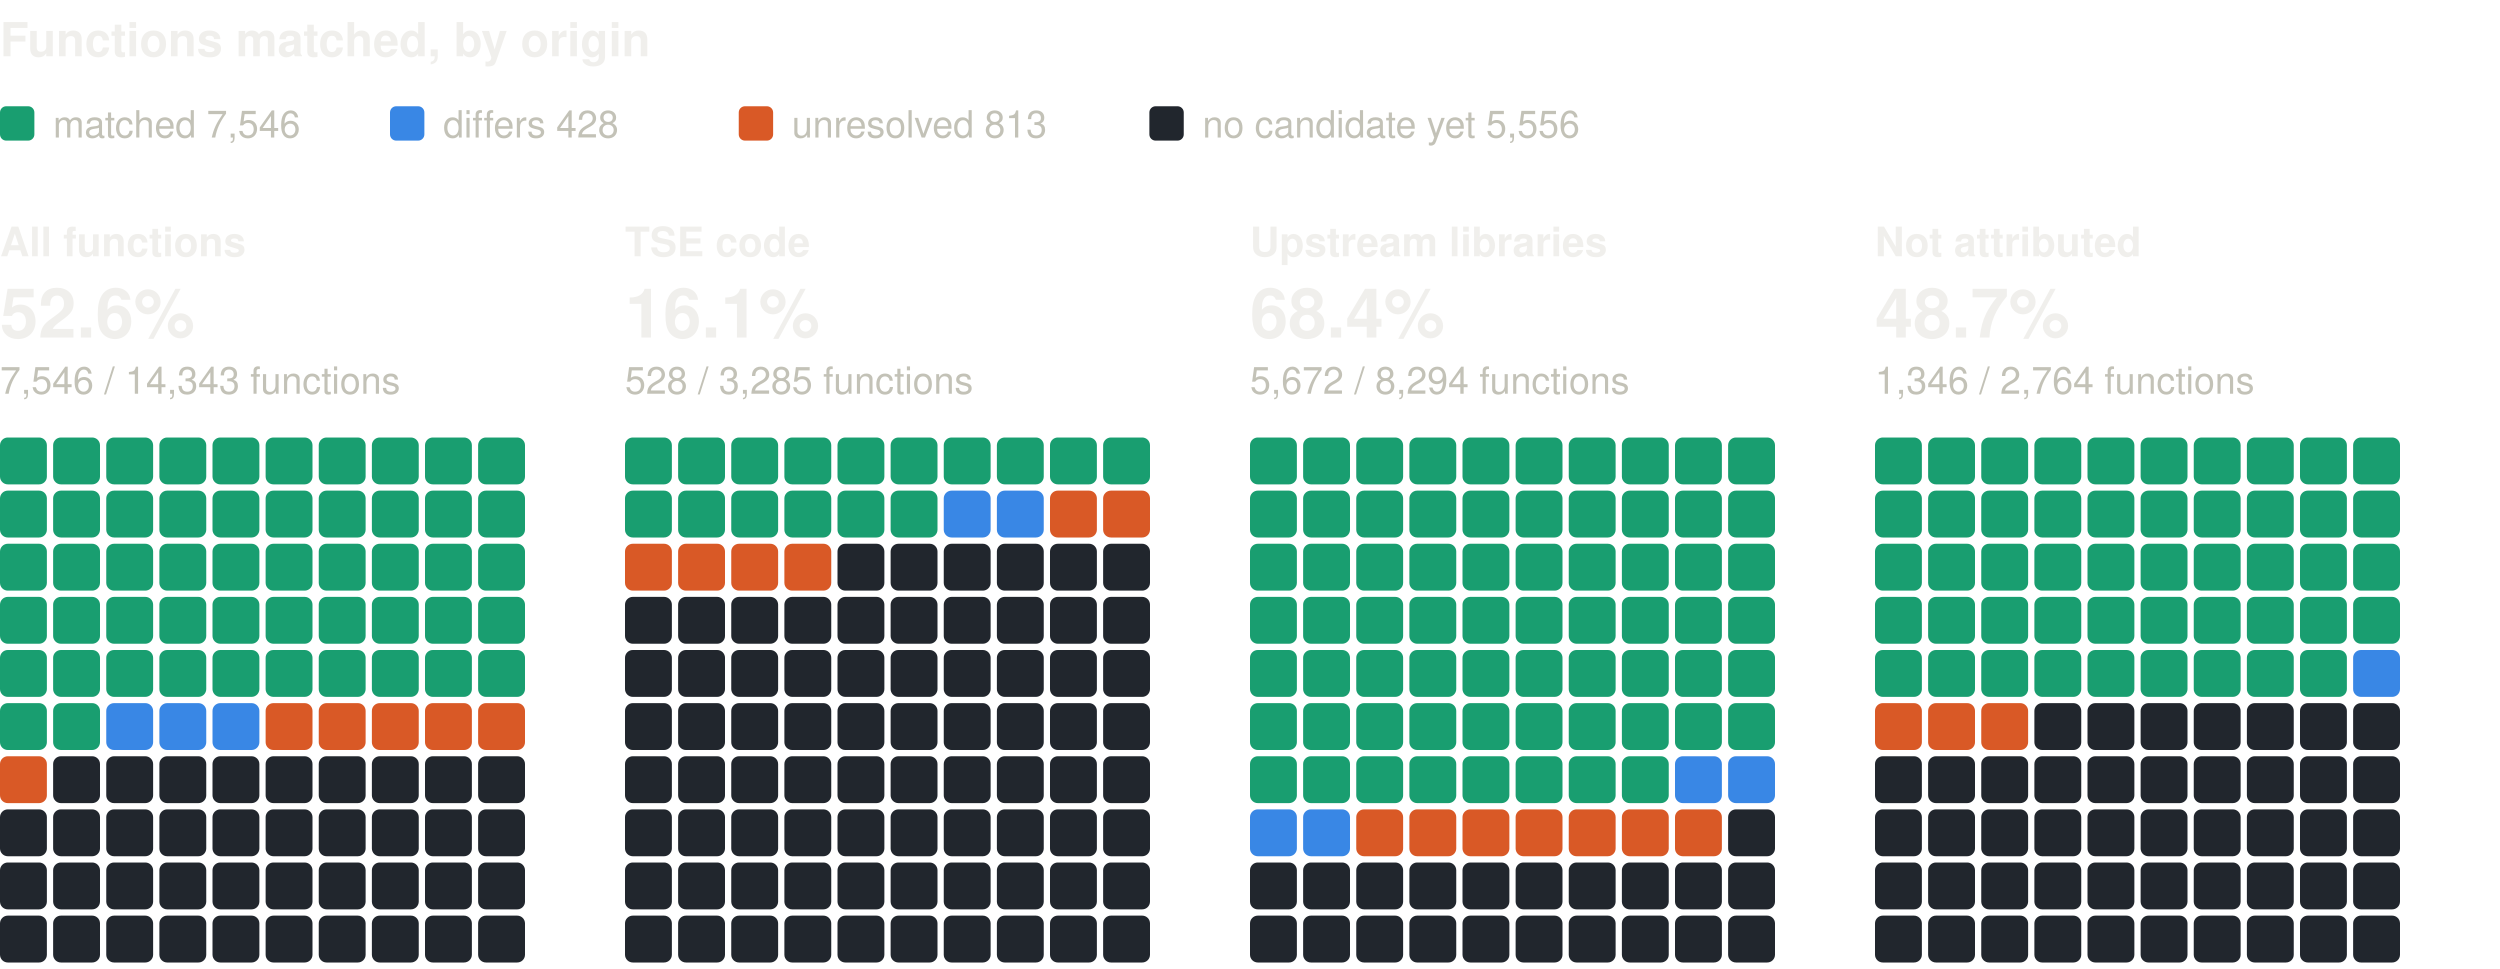
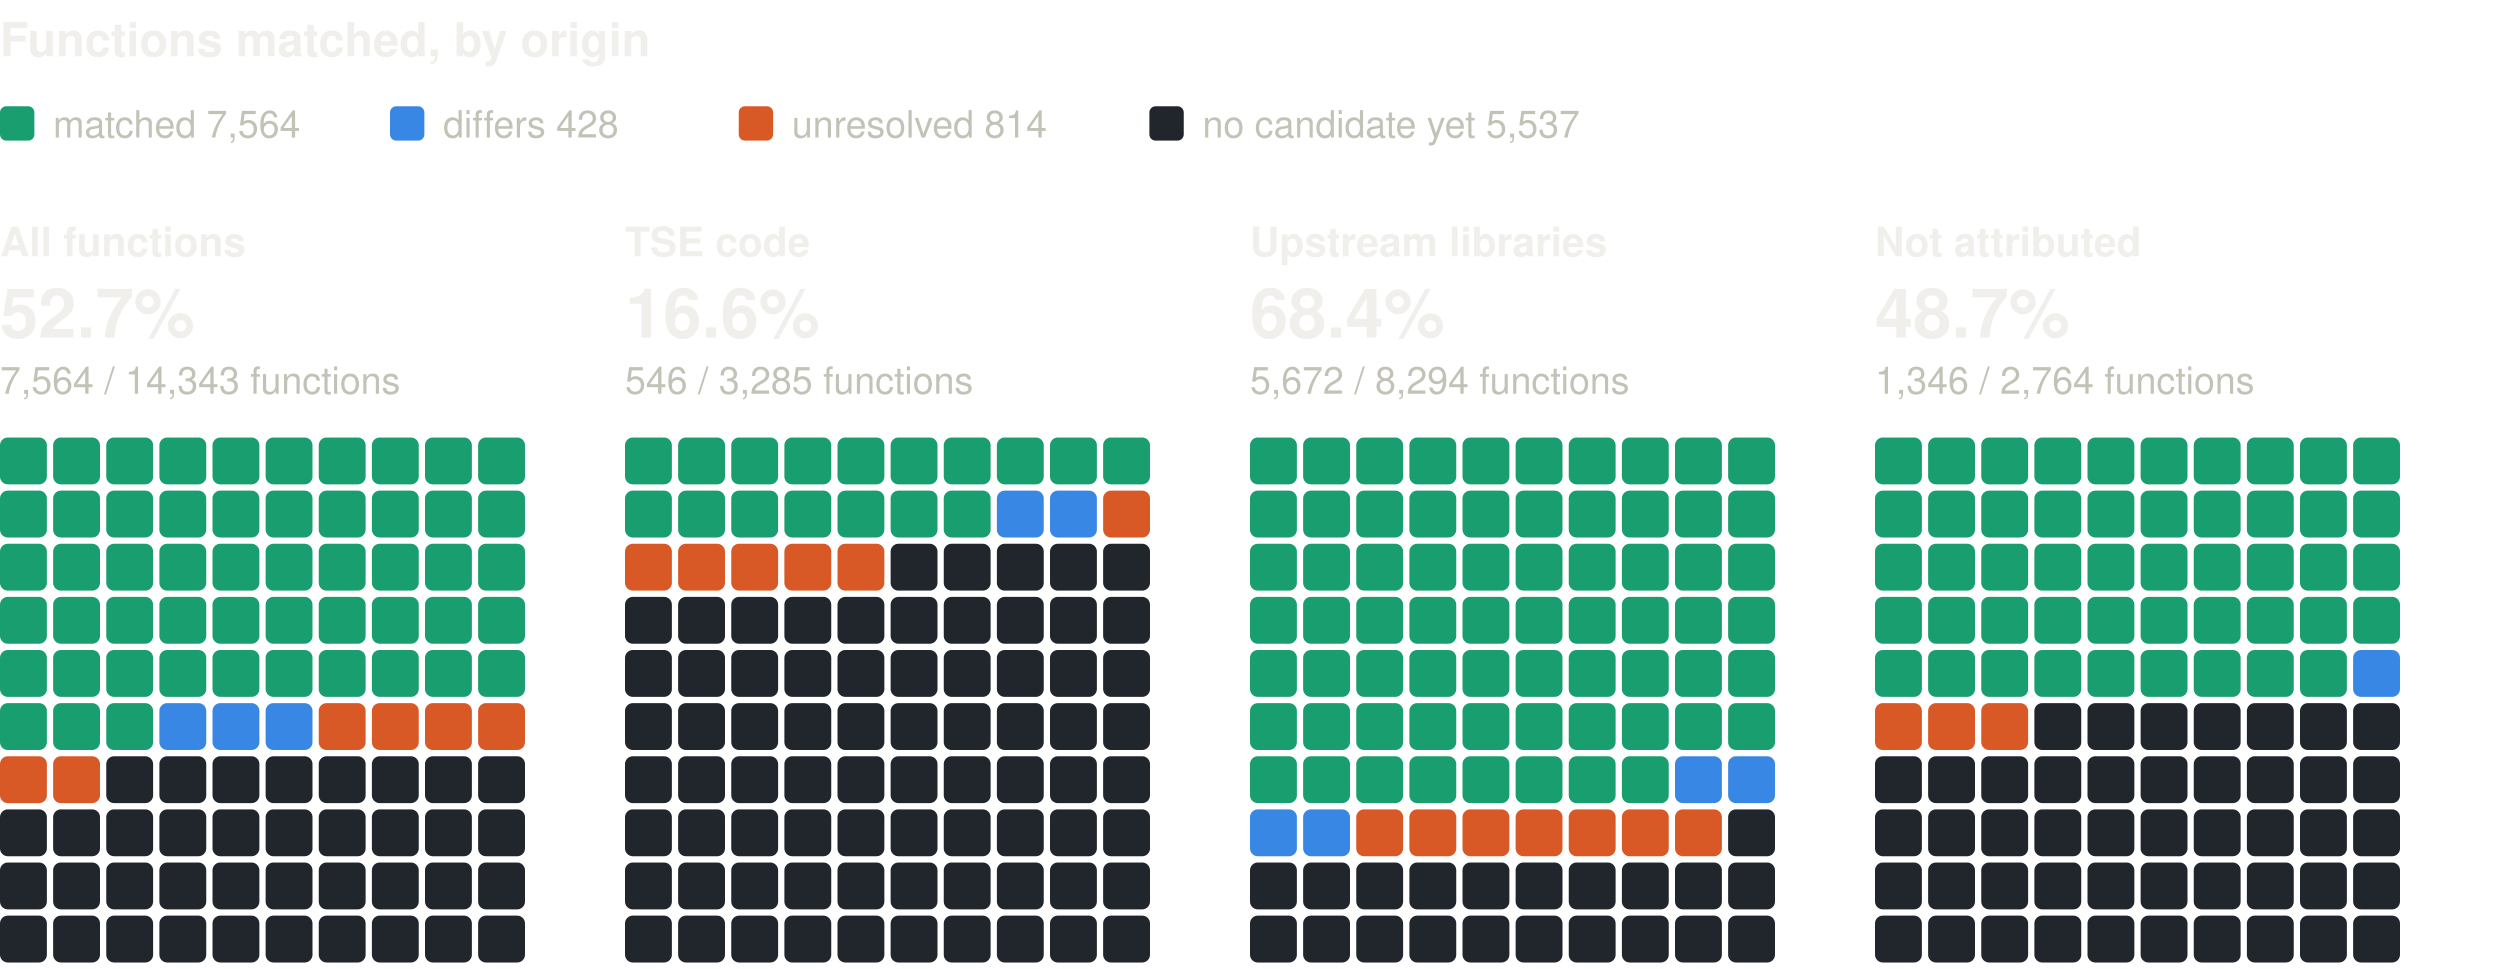
<svg xmlns="http://www.w3.org/2000/svg" width="800" height="310" viewBox="0 0 800 310" role="img" aria-label="Functions matched, by origin: one square per percent, coloured by verdict" font-family="system-ui, -apple-system, 'Segoe UI', Helvetica, Arial, sans-serif">
  <text x="0" y="18" font-size="15" fill="#f0efec" font-weight="600">Functions matched, by origin</text>
  <rect x="0" y="34" width="11" height="11" rx="2" fill="#199e70" />
-   <text x="17" y="44" font-size="12" fill="#c3c2b7">matched 7,546</text>
+   <text x="17" y="44" font-size="12" fill="#c3c2b7">matched 7,564</text>
  <rect x="124.8" y="34" width="11" height="11" rx="2" fill="#3987e5" />
  <text x="141.8" y="44" font-size="12" fill="#c3c2b7">differs 428</text>
  <rect x="236.4" y="34" width="11" height="11" rx="2" fill="#d95926" />
-   <text x="253.4" y="44" font-size="12" fill="#c3c2b7">unresolved 813</text>
+   <text x="253.4" y="44" font-size="12" fill="#c3c2b7">unresolved 814</text>
  <rect x="367.8" y="34" width="11" height="11" rx="2" fill="#21262d" />
-   <text x="384.8" y="44" font-size="12" fill="#c3c2b7">no candidate yet 5,556</text>
+   <text x="384.8" y="44" font-size="12" fill="#c3c2b7">no candidate yet 5,537</text>
  <text x="0" y="82" font-size="13" fill="#f0efec" font-weight="600">All functions</text>
-   <text x="0" y="108" font-size="22" fill="#f0efec" font-weight="600">52.6%</text>
-   <text x="0" y="126" font-size="12" fill="#c3c2b7">7,546 / 14,343 functions</text>
+   <text x="0" y="108" font-size="22" fill="#f0efec" font-weight="600">52.7%</text>
+   <text x="0" y="126" font-size="12" fill="#c3c2b7">7,564 / 14,343 functions</text>
  <rect x="0" y="140" width="15" height="15" rx="2.5" fill="#199e70" />
  <rect x="17" y="140" width="15" height="15" rx="2.5" fill="#199e70" />
  <rect x="34" y="140" width="15" height="15" rx="2.5" fill="#199e70" />
  <rect x="51" y="140" width="15" height="15" rx="2.5" fill="#199e70" />
  <rect x="68" y="140" width="15" height="15" rx="2.5" fill="#199e70" />
  <rect x="85" y="140" width="15" height="15" rx="2.5" fill="#199e70" />
  <rect x="102" y="140" width="15" height="15" rx="2.5" fill="#199e70" />
  <rect x="119" y="140" width="15" height="15" rx="2.5" fill="#199e70" />
  <rect x="136" y="140" width="15" height="15" rx="2.5" fill="#199e70" />
  <rect x="153" y="140" width="15" height="15" rx="2.5" fill="#199e70" />
  <rect x="0" y="157" width="15" height="15" rx="2.5" fill="#199e70" />
  <rect x="17" y="157" width="15" height="15" rx="2.5" fill="#199e70" />
  <rect x="34" y="157" width="15" height="15" rx="2.5" fill="#199e70" />
  <rect x="51" y="157" width="15" height="15" rx="2.5" fill="#199e70" />
  <rect x="68" y="157" width="15" height="15" rx="2.5" fill="#199e70" />
  <rect x="85" y="157" width="15" height="15" rx="2.5" fill="#199e70" />
  <rect x="102" y="157" width="15" height="15" rx="2.5" fill="#199e70" />
  <rect x="119" y="157" width="15" height="15" rx="2.5" fill="#199e70" />
  <rect x="136" y="157" width="15" height="15" rx="2.5" fill="#199e70" />
  <rect x="153" y="157" width="15" height="15" rx="2.5" fill="#199e70" />
  <rect x="0" y="174" width="15" height="15" rx="2.5" fill="#199e70" />
  <rect x="17" y="174" width="15" height="15" rx="2.5" fill="#199e70" />
  <rect x="34" y="174" width="15" height="15" rx="2.5" fill="#199e70" />
  <rect x="51" y="174" width="15" height="15" rx="2.5" fill="#199e70" />
  <rect x="68" y="174" width="15" height="15" rx="2.5" fill="#199e70" />
  <rect x="85" y="174" width="15" height="15" rx="2.5" fill="#199e70" />
  <rect x="102" y="174" width="15" height="15" rx="2.5" fill="#199e70" />
  <rect x="119" y="174" width="15" height="15" rx="2.5" fill="#199e70" />
  <rect x="136" y="174" width="15" height="15" rx="2.5" fill="#199e70" />
  <rect x="153" y="174" width="15" height="15" rx="2.5" fill="#199e70" />
  <rect x="0" y="191" width="15" height="15" rx="2.5" fill="#199e70" />
  <rect x="17" y="191" width="15" height="15" rx="2.5" fill="#199e70" />
  <rect x="34" y="191" width="15" height="15" rx="2.5" fill="#199e70" />
  <rect x="51" y="191" width="15" height="15" rx="2.5" fill="#199e70" />
  <rect x="68" y="191" width="15" height="15" rx="2.5" fill="#199e70" />
  <rect x="85" y="191" width="15" height="15" rx="2.5" fill="#199e70" />
  <rect x="102" y="191" width="15" height="15" rx="2.5" fill="#199e70" />
  <rect x="119" y="191" width="15" height="15" rx="2.5" fill="#199e70" />
  <rect x="136" y="191" width="15" height="15" rx="2.5" fill="#199e70" />
  <rect x="153" y="191" width="15" height="15" rx="2.5" fill="#199e70" />
  <rect x="0" y="208" width="15" height="15" rx="2.5" fill="#199e70" />
  <rect x="17" y="208" width="15" height="15" rx="2.5" fill="#199e70" />
  <rect x="34" y="208" width="15" height="15" rx="2.5" fill="#199e70" />
  <rect x="51" y="208" width="15" height="15" rx="2.5" fill="#199e70" />
  <rect x="68" y="208" width="15" height="15" rx="2.5" fill="#199e70" />
  <rect x="85" y="208" width="15" height="15" rx="2.5" fill="#199e70" />
  <rect x="102" y="208" width="15" height="15" rx="2.5" fill="#199e70" />
  <rect x="119" y="208" width="15" height="15" rx="2.5" fill="#199e70" />
  <rect x="136" y="208" width="15" height="15" rx="2.5" fill="#199e70" />
  <rect x="153" y="208" width="15" height="15" rx="2.5" fill="#199e70" />
  <rect x="0" y="225" width="15" height="15" rx="2.5" fill="#199e70" />
  <rect x="17" y="225" width="15" height="15" rx="2.5" fill="#199e70" />
-   <rect x="34" y="225" width="15" height="15" rx="2.5" fill="#3987e5" />
+   <rect x="34" y="225" width="15" height="15" rx="2.5" fill="#199e70" />
  <rect x="51" y="225" width="15" height="15" rx="2.5" fill="#3987e5" />
  <rect x="68" y="225" width="15" height="15" rx="2.5" fill="#3987e5" />
-   <rect x="85" y="225" width="15" height="15" rx="2.5" fill="#d95926" />
+   <rect x="85" y="225" width="15" height="15" rx="2.5" fill="#3987e5" />
  <rect x="102" y="225" width="15" height="15" rx="2.5" fill="#d95926" />
  <rect x="119" y="225" width="15" height="15" rx="2.5" fill="#d95926" />
  <rect x="136" y="225" width="15" height="15" rx="2.5" fill="#d95926" />
  <rect x="153" y="225" width="15" height="15" rx="2.5" fill="#d95926" />
  <rect x="0" y="242" width="15" height="15" rx="2.5" fill="#d95926" />
-   <rect x="17" y="242" width="15" height="15" rx="2.5" fill="#21262d" />
+   <rect x="17" y="242" width="15" height="15" rx="2.5" fill="#d95926" />
  <rect x="34" y="242" width="15" height="15" rx="2.5" fill="#21262d" />
  <rect x="51" y="242" width="15" height="15" rx="2.5" fill="#21262d" />
  <rect x="68" y="242" width="15" height="15" rx="2.5" fill="#21262d" />
  <rect x="85" y="242" width="15" height="15" rx="2.5" fill="#21262d" />
  <rect x="102" y="242" width="15" height="15" rx="2.5" fill="#21262d" />
  <rect x="119" y="242" width="15" height="15" rx="2.5" fill="#21262d" />
  <rect x="136" y="242" width="15" height="15" rx="2.5" fill="#21262d" />
  <rect x="153" y="242" width="15" height="15" rx="2.5" fill="#21262d" />
  <rect x="0" y="259" width="15" height="15" rx="2.5" fill="#21262d" />
  <rect x="17" y="259" width="15" height="15" rx="2.5" fill="#21262d" />
  <rect x="34" y="259" width="15" height="15" rx="2.5" fill="#21262d" />
  <rect x="51" y="259" width="15" height="15" rx="2.5" fill="#21262d" />
  <rect x="68" y="259" width="15" height="15" rx="2.5" fill="#21262d" />
  <rect x="85" y="259" width="15" height="15" rx="2.5" fill="#21262d" />
  <rect x="102" y="259" width="15" height="15" rx="2.5" fill="#21262d" />
  <rect x="119" y="259" width="15" height="15" rx="2.5" fill="#21262d" />
  <rect x="136" y="259" width="15" height="15" rx="2.5" fill="#21262d" />
  <rect x="153" y="259" width="15" height="15" rx="2.5" fill="#21262d" />
  <rect x="0" y="276" width="15" height="15" rx="2.5" fill="#21262d" />
  <rect x="17" y="276" width="15" height="15" rx="2.5" fill="#21262d" />
  <rect x="34" y="276" width="15" height="15" rx="2.5" fill="#21262d" />
  <rect x="51" y="276" width="15" height="15" rx="2.5" fill="#21262d" />
  <rect x="68" y="276" width="15" height="15" rx="2.5" fill="#21262d" />
  <rect x="85" y="276" width="15" height="15" rx="2.5" fill="#21262d" />
  <rect x="102" y="276" width="15" height="15" rx="2.5" fill="#21262d" />
  <rect x="119" y="276" width="15" height="15" rx="2.5" fill="#21262d" />
  <rect x="136" y="276" width="15" height="15" rx="2.5" fill="#21262d" />
  <rect x="153" y="276" width="15" height="15" rx="2.5" fill="#21262d" />
  <rect x="0" y="293" width="15" height="15" rx="2.5" fill="#21262d" />
  <rect x="17" y="293" width="15" height="15" rx="2.5" fill="#21262d" />
  <rect x="34" y="293" width="15" height="15" rx="2.5" fill="#21262d" />
  <rect x="51" y="293" width="15" height="15" rx="2.5" fill="#21262d" />
  <rect x="68" y="293" width="15" height="15" rx="2.5" fill="#21262d" />
  <rect x="85" y="293" width="15" height="15" rx="2.5" fill="#21262d" />
  <rect x="102" y="293" width="15" height="15" rx="2.5" fill="#21262d" />
  <rect x="119" y="293" width="15" height="15" rx="2.5" fill="#21262d" />
  <rect x="136" y="293" width="15" height="15" rx="2.5" fill="#21262d" />
  <rect x="153" y="293" width="15" height="15" rx="2.5" fill="#21262d" />
  <text x="200" y="82" font-size="13" fill="#f0efec" font-weight="600">TSE code</text>
-   <text x="200" y="108" font-size="22" fill="#f0efec" font-weight="600">16.1%</text>
-   <text x="200" y="126" font-size="12" fill="#c3c2b7">528 / 3,285 functions</text>
+   <text x="200" y="108" font-size="22" fill="#f0efec" font-weight="600">16.6%</text>
+   <text x="200" y="126" font-size="12" fill="#c3c2b7">546 / 3,285 functions</text>
  <rect x="200" y="140" width="15" height="15" rx="2.5" fill="#199e70" />
  <rect x="217" y="140" width="15" height="15" rx="2.5" fill="#199e70" />
  <rect x="234" y="140" width="15" height="15" rx="2.5" fill="#199e70" />
  <rect x="251" y="140" width="15" height="15" rx="2.5" fill="#199e70" />
  <rect x="268" y="140" width="15" height="15" rx="2.5" fill="#199e70" />
  <rect x="285" y="140" width="15" height="15" rx="2.5" fill="#199e70" />
  <rect x="302" y="140" width="15" height="15" rx="2.5" fill="#199e70" />
  <rect x="319" y="140" width="15" height="15" rx="2.5" fill="#199e70" />
  <rect x="336" y="140" width="15" height="15" rx="2.5" fill="#199e70" />
  <rect x="353" y="140" width="15" height="15" rx="2.5" fill="#199e70" />
  <rect x="200" y="157" width="15" height="15" rx="2.5" fill="#199e70" />
  <rect x="217" y="157" width="15" height="15" rx="2.5" fill="#199e70" />
  <rect x="234" y="157" width="15" height="15" rx="2.5" fill="#199e70" />
  <rect x="251" y="157" width="15" height="15" rx="2.5" fill="#199e70" />
  <rect x="268" y="157" width="15" height="15" rx="2.5" fill="#199e70" />
  <rect x="285" y="157" width="15" height="15" rx="2.5" fill="#199e70" />
-   <rect x="302" y="157" width="15" height="15" rx="2.5" fill="#3987e5" />
+   <rect x="302" y="157" width="15" height="15" rx="2.5" fill="#199e70" />
  <rect x="319" y="157" width="15" height="15" rx="2.5" fill="#3987e5" />
-   <rect x="336" y="157" width="15" height="15" rx="2.5" fill="#d95926" />
+   <rect x="336" y="157" width="15" height="15" rx="2.5" fill="#3987e5" />
  <rect x="353" y="157" width="15" height="15" rx="2.5" fill="#d95926" />
  <rect x="200" y="174" width="15" height="15" rx="2.5" fill="#d95926" />
  <rect x="217" y="174" width="15" height="15" rx="2.5" fill="#d95926" />
  <rect x="234" y="174" width="15" height="15" rx="2.5" fill="#d95926" />
  <rect x="251" y="174" width="15" height="15" rx="2.5" fill="#d95926" />
-   <rect x="268" y="174" width="15" height="15" rx="2.5" fill="#21262d" />
+   <rect x="268" y="174" width="15" height="15" rx="2.5" fill="#d95926" />
  <rect x="285" y="174" width="15" height="15" rx="2.5" fill="#21262d" />
  <rect x="302" y="174" width="15" height="15" rx="2.5" fill="#21262d" />
  <rect x="319" y="174" width="15" height="15" rx="2.5" fill="#21262d" />
  <rect x="336" y="174" width="15" height="15" rx="2.5" fill="#21262d" />
  <rect x="353" y="174" width="15" height="15" rx="2.5" fill="#21262d" />
  <rect x="200" y="191" width="15" height="15" rx="2.5" fill="#21262d" />
  <rect x="217" y="191" width="15" height="15" rx="2.5" fill="#21262d" />
  <rect x="234" y="191" width="15" height="15" rx="2.5" fill="#21262d" />
  <rect x="251" y="191" width="15" height="15" rx="2.5" fill="#21262d" />
  <rect x="268" y="191" width="15" height="15" rx="2.5" fill="#21262d" />
  <rect x="285" y="191" width="15" height="15" rx="2.5" fill="#21262d" />
  <rect x="302" y="191" width="15" height="15" rx="2.5" fill="#21262d" />
  <rect x="319" y="191" width="15" height="15" rx="2.5" fill="#21262d" />
  <rect x="336" y="191" width="15" height="15" rx="2.5" fill="#21262d" />
  <rect x="353" y="191" width="15" height="15" rx="2.5" fill="#21262d" />
  <rect x="200" y="208" width="15" height="15" rx="2.5" fill="#21262d" />
  <rect x="217" y="208" width="15" height="15" rx="2.5" fill="#21262d" />
  <rect x="234" y="208" width="15" height="15" rx="2.5" fill="#21262d" />
  <rect x="251" y="208" width="15" height="15" rx="2.5" fill="#21262d" />
  <rect x="268" y="208" width="15" height="15" rx="2.5" fill="#21262d" />
  <rect x="285" y="208" width="15" height="15" rx="2.5" fill="#21262d" />
  <rect x="302" y="208" width="15" height="15" rx="2.5" fill="#21262d" />
  <rect x="319" y="208" width="15" height="15" rx="2.5" fill="#21262d" />
  <rect x="336" y="208" width="15" height="15" rx="2.5" fill="#21262d" />
  <rect x="353" y="208" width="15" height="15" rx="2.5" fill="#21262d" />
  <rect x="200" y="225" width="15" height="15" rx="2.5" fill="#21262d" />
  <rect x="217" y="225" width="15" height="15" rx="2.5" fill="#21262d" />
  <rect x="234" y="225" width="15" height="15" rx="2.5" fill="#21262d" />
  <rect x="251" y="225" width="15" height="15" rx="2.5" fill="#21262d" />
  <rect x="268" y="225" width="15" height="15" rx="2.5" fill="#21262d" />
  <rect x="285" y="225" width="15" height="15" rx="2.5" fill="#21262d" />
  <rect x="302" y="225" width="15" height="15" rx="2.5" fill="#21262d" />
  <rect x="319" y="225" width="15" height="15" rx="2.5" fill="#21262d" />
  <rect x="336" y="225" width="15" height="15" rx="2.5" fill="#21262d" />
  <rect x="353" y="225" width="15" height="15" rx="2.5" fill="#21262d" />
  <rect x="200" y="242" width="15" height="15" rx="2.5" fill="#21262d" />
  <rect x="217" y="242" width="15" height="15" rx="2.5" fill="#21262d" />
  <rect x="234" y="242" width="15" height="15" rx="2.5" fill="#21262d" />
  <rect x="251" y="242" width="15" height="15" rx="2.5" fill="#21262d" />
  <rect x="268" y="242" width="15" height="15" rx="2.5" fill="#21262d" />
  <rect x="285" y="242" width="15" height="15" rx="2.5" fill="#21262d" />
  <rect x="302" y="242" width="15" height="15" rx="2.5" fill="#21262d" />
  <rect x="319" y="242" width="15" height="15" rx="2.5" fill="#21262d" />
  <rect x="336" y="242" width="15" height="15" rx="2.5" fill="#21262d" />
  <rect x="353" y="242" width="15" height="15" rx="2.5" fill="#21262d" />
  <rect x="200" y="259" width="15" height="15" rx="2.5" fill="#21262d" />
  <rect x="217" y="259" width="15" height="15" rx="2.5" fill="#21262d" />
  <rect x="234" y="259" width="15" height="15" rx="2.5" fill="#21262d" />
  <rect x="251" y="259" width="15" height="15" rx="2.5" fill="#21262d" />
  <rect x="268" y="259" width="15" height="15" rx="2.5" fill="#21262d" />
  <rect x="285" y="259" width="15" height="15" rx="2.5" fill="#21262d" />
  <rect x="302" y="259" width="15" height="15" rx="2.5" fill="#21262d" />
  <rect x="319" y="259" width="15" height="15" rx="2.5" fill="#21262d" />
  <rect x="336" y="259" width="15" height="15" rx="2.5" fill="#21262d" />
  <rect x="353" y="259" width="15" height="15" rx="2.5" fill="#21262d" />
  <rect x="200" y="276" width="15" height="15" rx="2.5" fill="#21262d" />
  <rect x="217" y="276" width="15" height="15" rx="2.5" fill="#21262d" />
  <rect x="234" y="276" width="15" height="15" rx="2.5" fill="#21262d" />
  <rect x="251" y="276" width="15" height="15" rx="2.5" fill="#21262d" />
  <rect x="268" y="276" width="15" height="15" rx="2.5" fill="#21262d" />
  <rect x="285" y="276" width="15" height="15" rx="2.5" fill="#21262d" />
  <rect x="302" y="276" width="15" height="15" rx="2.5" fill="#21262d" />
  <rect x="319" y="276" width="15" height="15" rx="2.5" fill="#21262d" />
  <rect x="336" y="276" width="15" height="15" rx="2.5" fill="#21262d" />
  <rect x="353" y="276" width="15" height="15" rx="2.5" fill="#21262d" />
  <rect x="200" y="293" width="15" height="15" rx="2.5" fill="#21262d" />
  <rect x="217" y="293" width="15" height="15" rx="2.5" fill="#21262d" />
  <rect x="234" y="293" width="15" height="15" rx="2.5" fill="#21262d" />
  <rect x="251" y="293" width="15" height="15" rx="2.5" fill="#21262d" />
  <rect x="268" y="293" width="15" height="15" rx="2.5" fill="#21262d" />
  <rect x="285" y="293" width="15" height="15" rx="2.5" fill="#21262d" />
  <rect x="302" y="293" width="15" height="15" rx="2.5" fill="#21262d" />
  <rect x="319" y="293" width="15" height="15" rx="2.5" fill="#21262d" />
  <rect x="336" y="293" width="15" height="15" rx="2.5" fill="#21262d" />
  <rect x="353" y="293" width="15" height="15" rx="2.5" fill="#21262d" />
  <text x="400" y="82" font-size="13" fill="#f0efec" font-weight="600">Upstream libraries</text>
  <text x="400" y="108" font-size="22" fill="#f0efec" font-weight="600">68.4%</text>
  <text x="400" y="126" font-size="12" fill="#c3c2b7">5,672 / 8,294 functions</text>
  <rect x="400" y="140" width="15" height="15" rx="2.5" fill="#199e70" />
  <rect x="417" y="140" width="15" height="15" rx="2.5" fill="#199e70" />
  <rect x="434" y="140" width="15" height="15" rx="2.5" fill="#199e70" />
  <rect x="451" y="140" width="15" height="15" rx="2.5" fill="#199e70" />
  <rect x="468" y="140" width="15" height="15" rx="2.5" fill="#199e70" />
  <rect x="485" y="140" width="15" height="15" rx="2.5" fill="#199e70" />
  <rect x="502" y="140" width="15" height="15" rx="2.5" fill="#199e70" />
  <rect x="519" y="140" width="15" height="15" rx="2.5" fill="#199e70" />
  <rect x="536" y="140" width="15" height="15" rx="2.5" fill="#199e70" />
  <rect x="553" y="140" width="15" height="15" rx="2.5" fill="#199e70" />
  <rect x="400" y="157" width="15" height="15" rx="2.5" fill="#199e70" />
  <rect x="417" y="157" width="15" height="15" rx="2.5" fill="#199e70" />
  <rect x="434" y="157" width="15" height="15" rx="2.5" fill="#199e70" />
  <rect x="451" y="157" width="15" height="15" rx="2.5" fill="#199e70" />
  <rect x="468" y="157" width="15" height="15" rx="2.5" fill="#199e70" />
  <rect x="485" y="157" width="15" height="15" rx="2.5" fill="#199e70" />
  <rect x="502" y="157" width="15" height="15" rx="2.5" fill="#199e70" />
  <rect x="519" y="157" width="15" height="15" rx="2.5" fill="#199e70" />
  <rect x="536" y="157" width="15" height="15" rx="2.5" fill="#199e70" />
  <rect x="553" y="157" width="15" height="15" rx="2.5" fill="#199e70" />
  <rect x="400" y="174" width="15" height="15" rx="2.5" fill="#199e70" />
  <rect x="417" y="174" width="15" height="15" rx="2.5" fill="#199e70" />
  <rect x="434" y="174" width="15" height="15" rx="2.5" fill="#199e70" />
  <rect x="451" y="174" width="15" height="15" rx="2.5" fill="#199e70" />
  <rect x="468" y="174" width="15" height="15" rx="2.5" fill="#199e70" />
  <rect x="485" y="174" width="15" height="15" rx="2.5" fill="#199e70" />
  <rect x="502" y="174" width="15" height="15" rx="2.5" fill="#199e70" />
  <rect x="519" y="174" width="15" height="15" rx="2.5" fill="#199e70" />
  <rect x="536" y="174" width="15" height="15" rx="2.5" fill="#199e70" />
  <rect x="553" y="174" width="15" height="15" rx="2.5" fill="#199e70" />
  <rect x="400" y="191" width="15" height="15" rx="2.5" fill="#199e70" />
  <rect x="417" y="191" width="15" height="15" rx="2.5" fill="#199e70" />
  <rect x="434" y="191" width="15" height="15" rx="2.5" fill="#199e70" />
  <rect x="451" y="191" width="15" height="15" rx="2.5" fill="#199e70" />
  <rect x="468" y="191" width="15" height="15" rx="2.5" fill="#199e70" />
  <rect x="485" y="191" width="15" height="15" rx="2.5" fill="#199e70" />
  <rect x="502" y="191" width="15" height="15" rx="2.5" fill="#199e70" />
  <rect x="519" y="191" width="15" height="15" rx="2.5" fill="#199e70" />
  <rect x="536" y="191" width="15" height="15" rx="2.5" fill="#199e70" />
  <rect x="553" y="191" width="15" height="15" rx="2.5" fill="#199e70" />
  <rect x="400" y="208" width="15" height="15" rx="2.5" fill="#199e70" />
  <rect x="417" y="208" width="15" height="15" rx="2.5" fill="#199e70" />
  <rect x="434" y="208" width="15" height="15" rx="2.5" fill="#199e70" />
  <rect x="451" y="208" width="15" height="15" rx="2.5" fill="#199e70" />
  <rect x="468" y="208" width="15" height="15" rx="2.5" fill="#199e70" />
  <rect x="485" y="208" width="15" height="15" rx="2.5" fill="#199e70" />
  <rect x="502" y="208" width="15" height="15" rx="2.5" fill="#199e70" />
  <rect x="519" y="208" width="15" height="15" rx="2.5" fill="#199e70" />
  <rect x="536" y="208" width="15" height="15" rx="2.5" fill="#199e70" />
  <rect x="553" y="208" width="15" height="15" rx="2.5" fill="#199e70" />
  <rect x="400" y="225" width="15" height="15" rx="2.5" fill="#199e70" />
  <rect x="417" y="225" width="15" height="15" rx="2.5" fill="#199e70" />
  <rect x="434" y="225" width="15" height="15" rx="2.5" fill="#199e70" />
  <rect x="451" y="225" width="15" height="15" rx="2.5" fill="#199e70" />
  <rect x="468" y="225" width="15" height="15" rx="2.5" fill="#199e70" />
  <rect x="485" y="225" width="15" height="15" rx="2.5" fill="#199e70" />
  <rect x="502" y="225" width="15" height="15" rx="2.5" fill="#199e70" />
  <rect x="519" y="225" width="15" height="15" rx="2.5" fill="#199e70" />
  <rect x="536" y="225" width="15" height="15" rx="2.5" fill="#199e70" />
  <rect x="553" y="225" width="15" height="15" rx="2.5" fill="#199e70" />
  <rect x="400" y="242" width="15" height="15" rx="2.5" fill="#199e70" />
  <rect x="417" y="242" width="15" height="15" rx="2.5" fill="#199e70" />
  <rect x="434" y="242" width="15" height="15" rx="2.5" fill="#199e70" />
  <rect x="451" y="242" width="15" height="15" rx="2.5" fill="#199e70" />
  <rect x="468" y="242" width="15" height="15" rx="2.5" fill="#199e70" />
  <rect x="485" y="242" width="15" height="15" rx="2.5" fill="#199e70" />
  <rect x="502" y="242" width="15" height="15" rx="2.5" fill="#199e70" />
  <rect x="519" y="242" width="15" height="15" rx="2.5" fill="#199e70" />
  <rect x="536" y="242" width="15" height="15" rx="2.5" fill="#3987e5" />
  <rect x="553" y="242" width="15" height="15" rx="2.5" fill="#3987e5" />
  <rect x="400" y="259" width="15" height="15" rx="2.5" fill="#3987e5" />
  <rect x="417" y="259" width="15" height="15" rx="2.5" fill="#3987e5" />
  <rect x="434" y="259" width="15" height="15" rx="2.5" fill="#d95926" />
  <rect x="451" y="259" width="15" height="15" rx="2.5" fill="#d95926" />
  <rect x="468" y="259" width="15" height="15" rx="2.5" fill="#d95926" />
  <rect x="485" y="259" width="15" height="15" rx="2.5" fill="#d95926" />
  <rect x="502" y="259" width="15" height="15" rx="2.5" fill="#d95926" />
  <rect x="519" y="259" width="15" height="15" rx="2.5" fill="#d95926" />
  <rect x="536" y="259" width="15" height="15" rx="2.5" fill="#d95926" />
  <rect x="553" y="259" width="15" height="15" rx="2.5" fill="#21262d" />
  <rect x="400" y="276" width="15" height="15" rx="2.5" fill="#21262d" />
  <rect x="417" y="276" width="15" height="15" rx="2.5" fill="#21262d" />
  <rect x="434" y="276" width="15" height="15" rx="2.5" fill="#21262d" />
  <rect x="451" y="276" width="15" height="15" rx="2.5" fill="#21262d" />
  <rect x="468" y="276" width="15" height="15" rx="2.5" fill="#21262d" />
  <rect x="485" y="276" width="15" height="15" rx="2.5" fill="#21262d" />
  <rect x="502" y="276" width="15" height="15" rx="2.5" fill="#21262d" />
  <rect x="519" y="276" width="15" height="15" rx="2.5" fill="#21262d" />
  <rect x="536" y="276" width="15" height="15" rx="2.5" fill="#21262d" />
  <rect x="553" y="276" width="15" height="15" rx="2.5" fill="#21262d" />
  <rect x="400" y="293" width="15" height="15" rx="2.5" fill="#21262d" />
  <rect x="417" y="293" width="15" height="15" rx="2.5" fill="#21262d" />
  <rect x="434" y="293" width="15" height="15" rx="2.5" fill="#21262d" />
  <rect x="451" y="293" width="15" height="15" rx="2.5" fill="#21262d" />
  <rect x="468" y="293" width="15" height="15" rx="2.5" fill="#21262d" />
  <rect x="485" y="293" width="15" height="15" rx="2.5" fill="#21262d" />
  <rect x="502" y="293" width="15" height="15" rx="2.5" fill="#21262d" />
  <rect x="519" y="293" width="15" height="15" rx="2.5" fill="#21262d" />
  <rect x="536" y="293" width="15" height="15" rx="2.5" fill="#21262d" />
  <rect x="553" y="293" width="15" height="15" rx="2.5" fill="#21262d" />
  <text x="600" y="82" font-size="13" fill="#f0efec" font-weight="600">Not attributed</text>
  <text x="600" y="108" font-size="22" fill="#f0efec" font-weight="600">48.7%</text>
  <text x="600" y="126" font-size="12" fill="#c3c2b7">1,346 / 2,764 functions</text>
  <rect x="600" y="140" width="15" height="15" rx="2.5" fill="#199e70" />
  <rect x="617" y="140" width="15" height="15" rx="2.5" fill="#199e70" />
  <rect x="634" y="140" width="15" height="15" rx="2.5" fill="#199e70" />
  <rect x="651" y="140" width="15" height="15" rx="2.5" fill="#199e70" />
  <rect x="668" y="140" width="15" height="15" rx="2.5" fill="#199e70" />
  <rect x="685" y="140" width="15" height="15" rx="2.5" fill="#199e70" />
  <rect x="702" y="140" width="15" height="15" rx="2.5" fill="#199e70" />
  <rect x="719" y="140" width="15" height="15" rx="2.5" fill="#199e70" />
  <rect x="736" y="140" width="15" height="15" rx="2.5" fill="#199e70" />
  <rect x="753" y="140" width="15" height="15" rx="2.5" fill="#199e70" />
  <rect x="600" y="157" width="15" height="15" rx="2.5" fill="#199e70" />
  <rect x="617" y="157" width="15" height="15" rx="2.5" fill="#199e70" />
  <rect x="634" y="157" width="15" height="15" rx="2.5" fill="#199e70" />
  <rect x="651" y="157" width="15" height="15" rx="2.5" fill="#199e70" />
  <rect x="668" y="157" width="15" height="15" rx="2.5" fill="#199e70" />
  <rect x="685" y="157" width="15" height="15" rx="2.5" fill="#199e70" />
  <rect x="702" y="157" width="15" height="15" rx="2.5" fill="#199e70" />
  <rect x="719" y="157" width="15" height="15" rx="2.5" fill="#199e70" />
  <rect x="736" y="157" width="15" height="15" rx="2.5" fill="#199e70" />
  <rect x="753" y="157" width="15" height="15" rx="2.5" fill="#199e70" />
  <rect x="600" y="174" width="15" height="15" rx="2.5" fill="#199e70" />
  <rect x="617" y="174" width="15" height="15" rx="2.5" fill="#199e70" />
  <rect x="634" y="174" width="15" height="15" rx="2.5" fill="#199e70" />
  <rect x="651" y="174" width="15" height="15" rx="2.5" fill="#199e70" />
  <rect x="668" y="174" width="15" height="15" rx="2.5" fill="#199e70" />
  <rect x="685" y="174" width="15" height="15" rx="2.5" fill="#199e70" />
  <rect x="702" y="174" width="15" height="15" rx="2.5" fill="#199e70" />
  <rect x="719" y="174" width="15" height="15" rx="2.5" fill="#199e70" />
  <rect x="736" y="174" width="15" height="15" rx="2.5" fill="#199e70" />
  <rect x="753" y="174" width="15" height="15" rx="2.5" fill="#199e70" />
  <rect x="600" y="191" width="15" height="15" rx="2.5" fill="#199e70" />
  <rect x="617" y="191" width="15" height="15" rx="2.5" fill="#199e70" />
  <rect x="634" y="191" width="15" height="15" rx="2.5" fill="#199e70" />
  <rect x="651" y="191" width="15" height="15" rx="2.5" fill="#199e70" />
  <rect x="668" y="191" width="15" height="15" rx="2.5" fill="#199e70" />
  <rect x="685" y="191" width="15" height="15" rx="2.5" fill="#199e70" />
  <rect x="702" y="191" width="15" height="15" rx="2.5" fill="#199e70" />
  <rect x="719" y="191" width="15" height="15" rx="2.5" fill="#199e70" />
  <rect x="736" y="191" width="15" height="15" rx="2.5" fill="#199e70" />
  <rect x="753" y="191" width="15" height="15" rx="2.5" fill="#199e70" />
  <rect x="600" y="208" width="15" height="15" rx="2.5" fill="#199e70" />
  <rect x="617" y="208" width="15" height="15" rx="2.5" fill="#199e70" />
  <rect x="634" y="208" width="15" height="15" rx="2.5" fill="#199e70" />
  <rect x="651" y="208" width="15" height="15" rx="2.5" fill="#199e70" />
  <rect x="668" y="208" width="15" height="15" rx="2.5" fill="#199e70" />
  <rect x="685" y="208" width="15" height="15" rx="2.5" fill="#199e70" />
  <rect x="702" y="208" width="15" height="15" rx="2.5" fill="#199e70" />
  <rect x="719" y="208" width="15" height="15" rx="2.5" fill="#199e70" />
  <rect x="736" y="208" width="15" height="15" rx="2.5" fill="#199e70" />
  <rect x="753" y="208" width="15" height="15" rx="2.5" fill="#3987e5" />
  <rect x="600" y="225" width="15" height="15" rx="2.5" fill="#d95926" />
  <rect x="617" y="225" width="15" height="15" rx="2.5" fill="#d95926" />
  <rect x="634" y="225" width="15" height="15" rx="2.5" fill="#d95926" />
  <rect x="651" y="225" width="15" height="15" rx="2.5" fill="#21262d" />
  <rect x="668" y="225" width="15" height="15" rx="2.5" fill="#21262d" />
  <rect x="685" y="225" width="15" height="15" rx="2.5" fill="#21262d" />
  <rect x="702" y="225" width="15" height="15" rx="2.5" fill="#21262d" />
  <rect x="719" y="225" width="15" height="15" rx="2.5" fill="#21262d" />
  <rect x="736" y="225" width="15" height="15" rx="2.5" fill="#21262d" />
  <rect x="753" y="225" width="15" height="15" rx="2.5" fill="#21262d" />
  <rect x="600" y="242" width="15" height="15" rx="2.5" fill="#21262d" />
  <rect x="617" y="242" width="15" height="15" rx="2.5" fill="#21262d" />
  <rect x="634" y="242" width="15" height="15" rx="2.5" fill="#21262d" />
  <rect x="651" y="242" width="15" height="15" rx="2.5" fill="#21262d" />
  <rect x="668" y="242" width="15" height="15" rx="2.5" fill="#21262d" />
  <rect x="685" y="242" width="15" height="15" rx="2.5" fill="#21262d" />
  <rect x="702" y="242" width="15" height="15" rx="2.5" fill="#21262d" />
  <rect x="719" y="242" width="15" height="15" rx="2.5" fill="#21262d" />
  <rect x="736" y="242" width="15" height="15" rx="2.5" fill="#21262d" />
  <rect x="753" y="242" width="15" height="15" rx="2.5" fill="#21262d" />
  <rect x="600" y="259" width="15" height="15" rx="2.5" fill="#21262d" />
  <rect x="617" y="259" width="15" height="15" rx="2.5" fill="#21262d" />
  <rect x="634" y="259" width="15" height="15" rx="2.5" fill="#21262d" />
  <rect x="651" y="259" width="15" height="15" rx="2.5" fill="#21262d" />
  <rect x="668" y="259" width="15" height="15" rx="2.5" fill="#21262d" />
  <rect x="685" y="259" width="15" height="15" rx="2.5" fill="#21262d" />
  <rect x="702" y="259" width="15" height="15" rx="2.5" fill="#21262d" />
  <rect x="719" y="259" width="15" height="15" rx="2.5" fill="#21262d" />
  <rect x="736" y="259" width="15" height="15" rx="2.5" fill="#21262d" />
  <rect x="753" y="259" width="15" height="15" rx="2.5" fill="#21262d" />
  <rect x="600" y="276" width="15" height="15" rx="2.5" fill="#21262d" />
  <rect x="617" y="276" width="15" height="15" rx="2.5" fill="#21262d" />
  <rect x="634" y="276" width="15" height="15" rx="2.5" fill="#21262d" />
  <rect x="651" y="276" width="15" height="15" rx="2.5" fill="#21262d" />
  <rect x="668" y="276" width="15" height="15" rx="2.5" fill="#21262d" />
  <rect x="685" y="276" width="15" height="15" rx="2.5" fill="#21262d" />
  <rect x="702" y="276" width="15" height="15" rx="2.5" fill="#21262d" />
  <rect x="719" y="276" width="15" height="15" rx="2.5" fill="#21262d" />
  <rect x="736" y="276" width="15" height="15" rx="2.5" fill="#21262d" />
  <rect x="753" y="276" width="15" height="15" rx="2.5" fill="#21262d" />
  <rect x="600" y="293" width="15" height="15" rx="2.5" fill="#21262d" />
  <rect x="617" y="293" width="15" height="15" rx="2.5" fill="#21262d" />
  <rect x="634" y="293" width="15" height="15" rx="2.5" fill="#21262d" />
  <rect x="651" y="293" width="15" height="15" rx="2.5" fill="#21262d" />
  <rect x="668" y="293" width="15" height="15" rx="2.5" fill="#21262d" />
  <rect x="685" y="293" width="15" height="15" rx="2.5" fill="#21262d" />
  <rect x="702" y="293" width="15" height="15" rx="2.5" fill="#21262d" />
  <rect x="719" y="293" width="15" height="15" rx="2.5" fill="#21262d" />
  <rect x="736" y="293" width="15" height="15" rx="2.5" fill="#21262d" />
  <rect x="753" y="293" width="15" height="15" rx="2.5" fill="#21262d" />
</svg>
